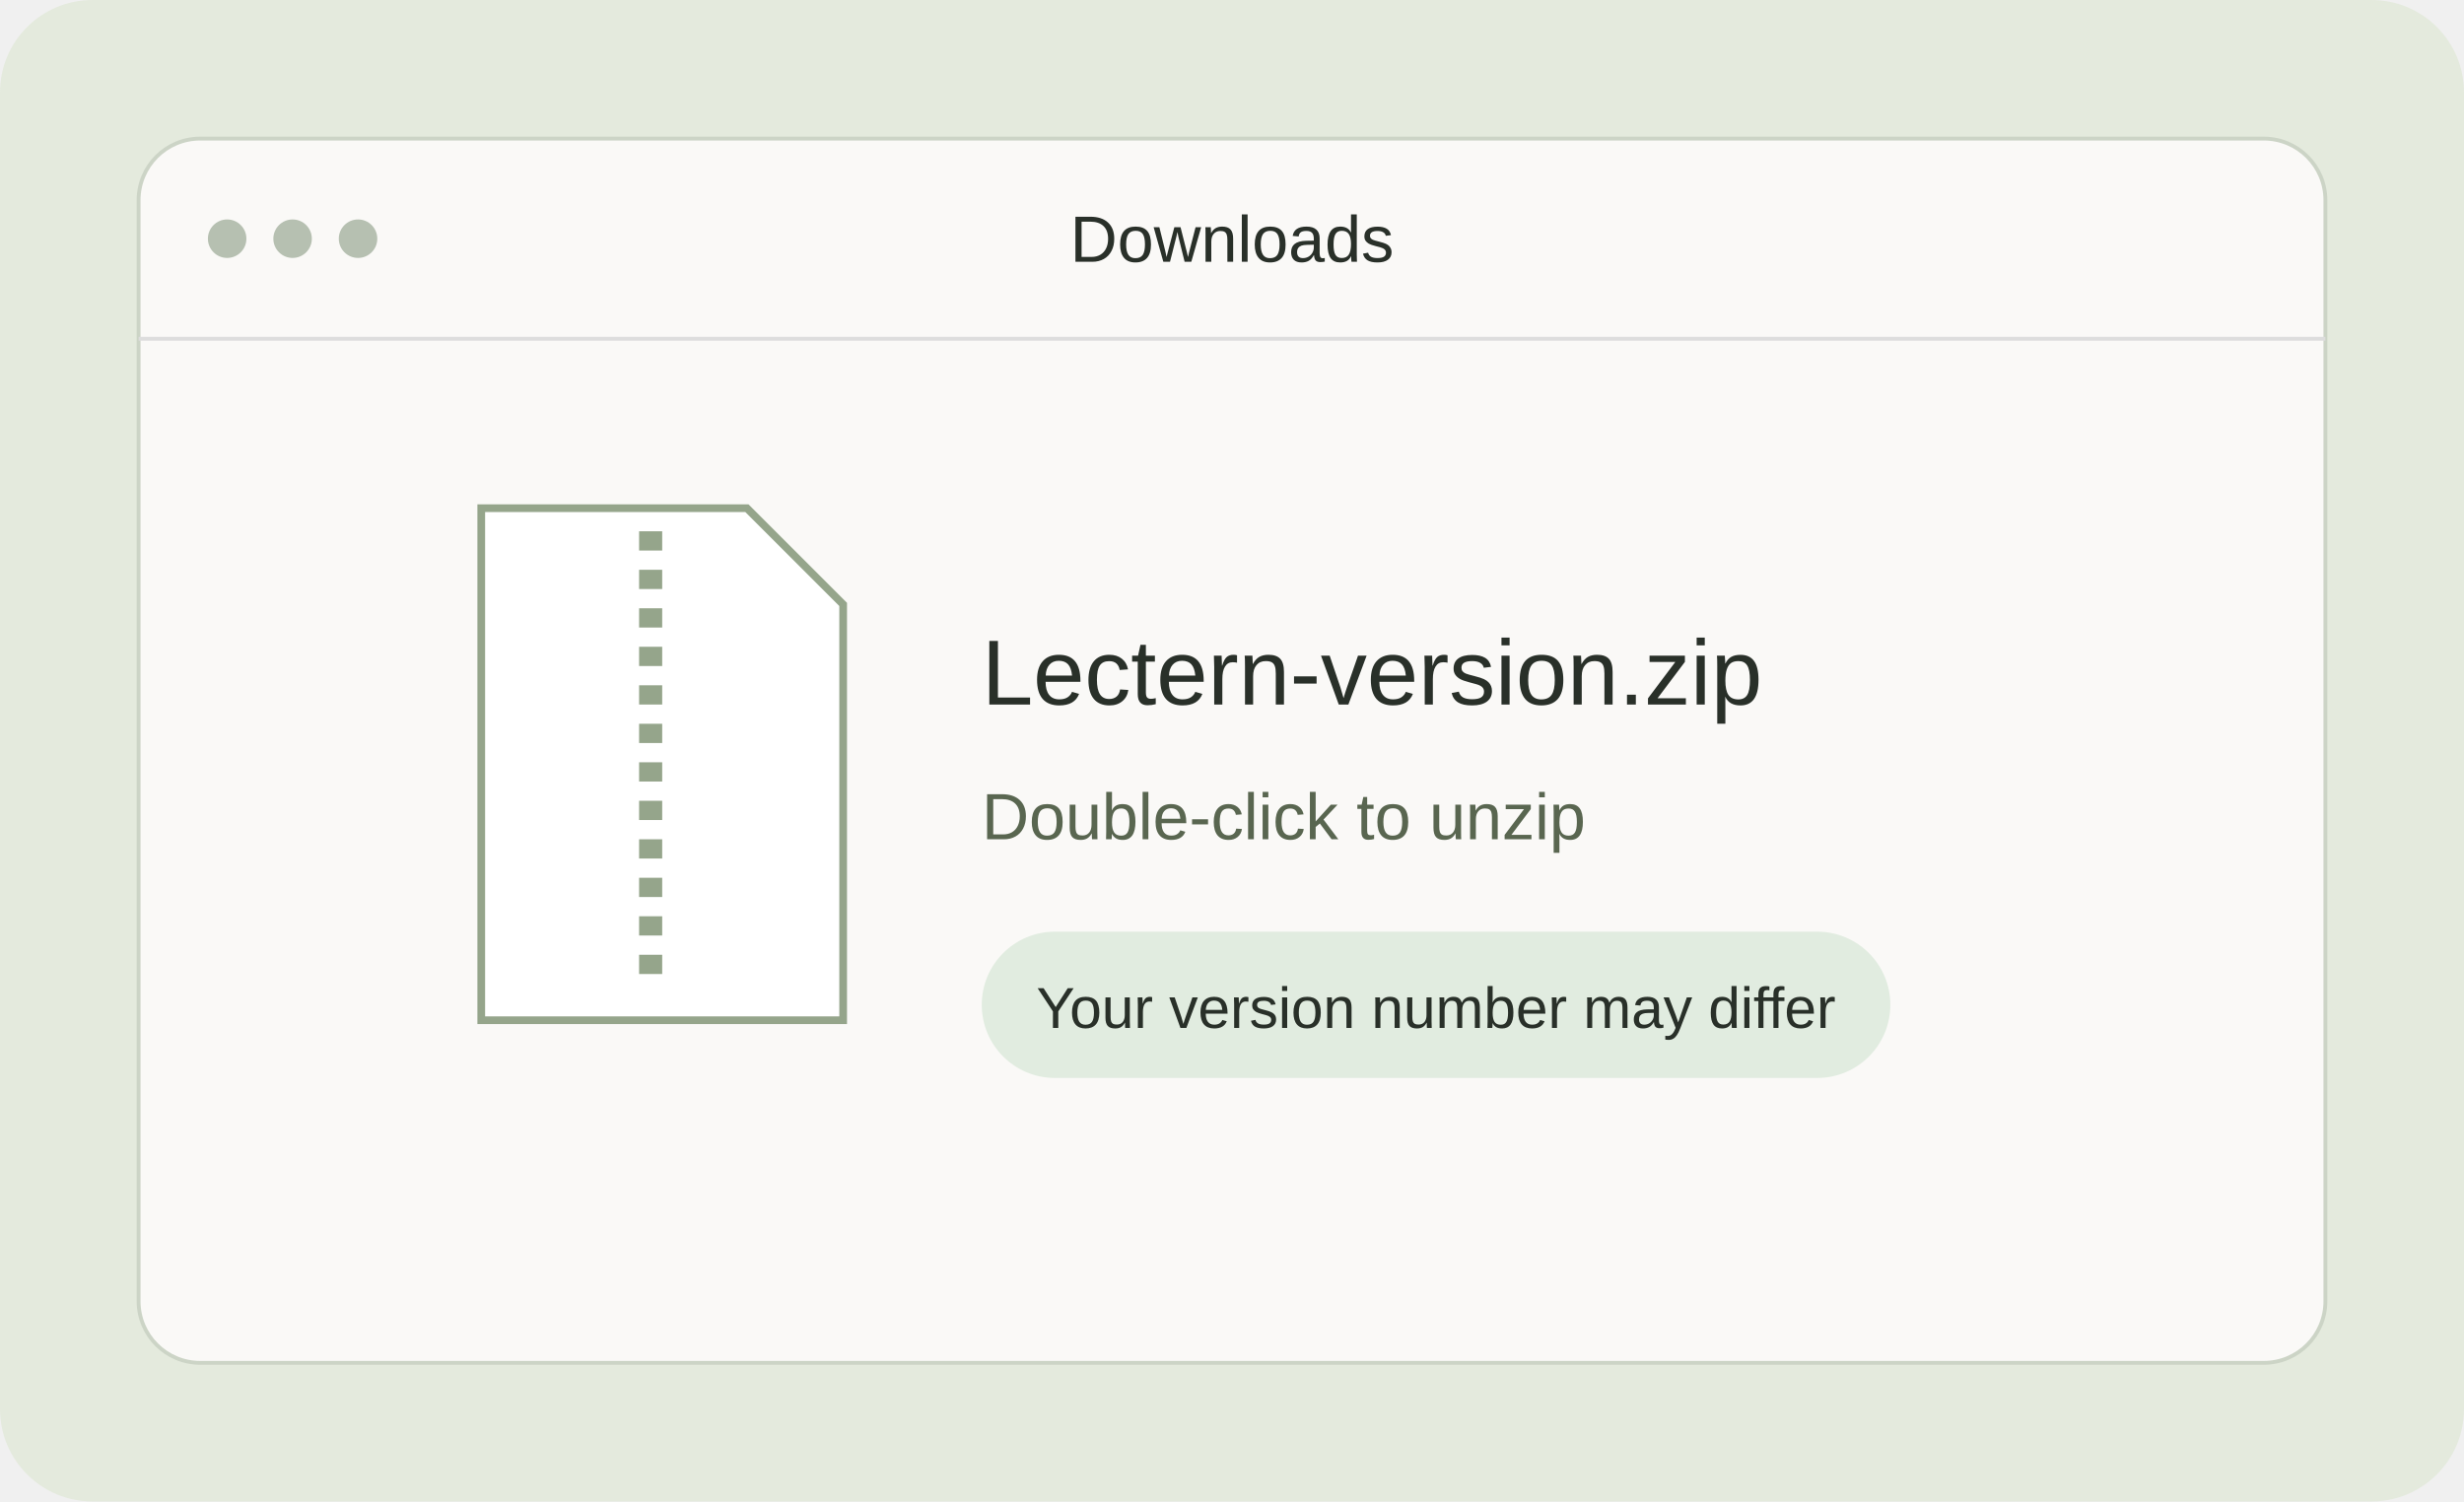
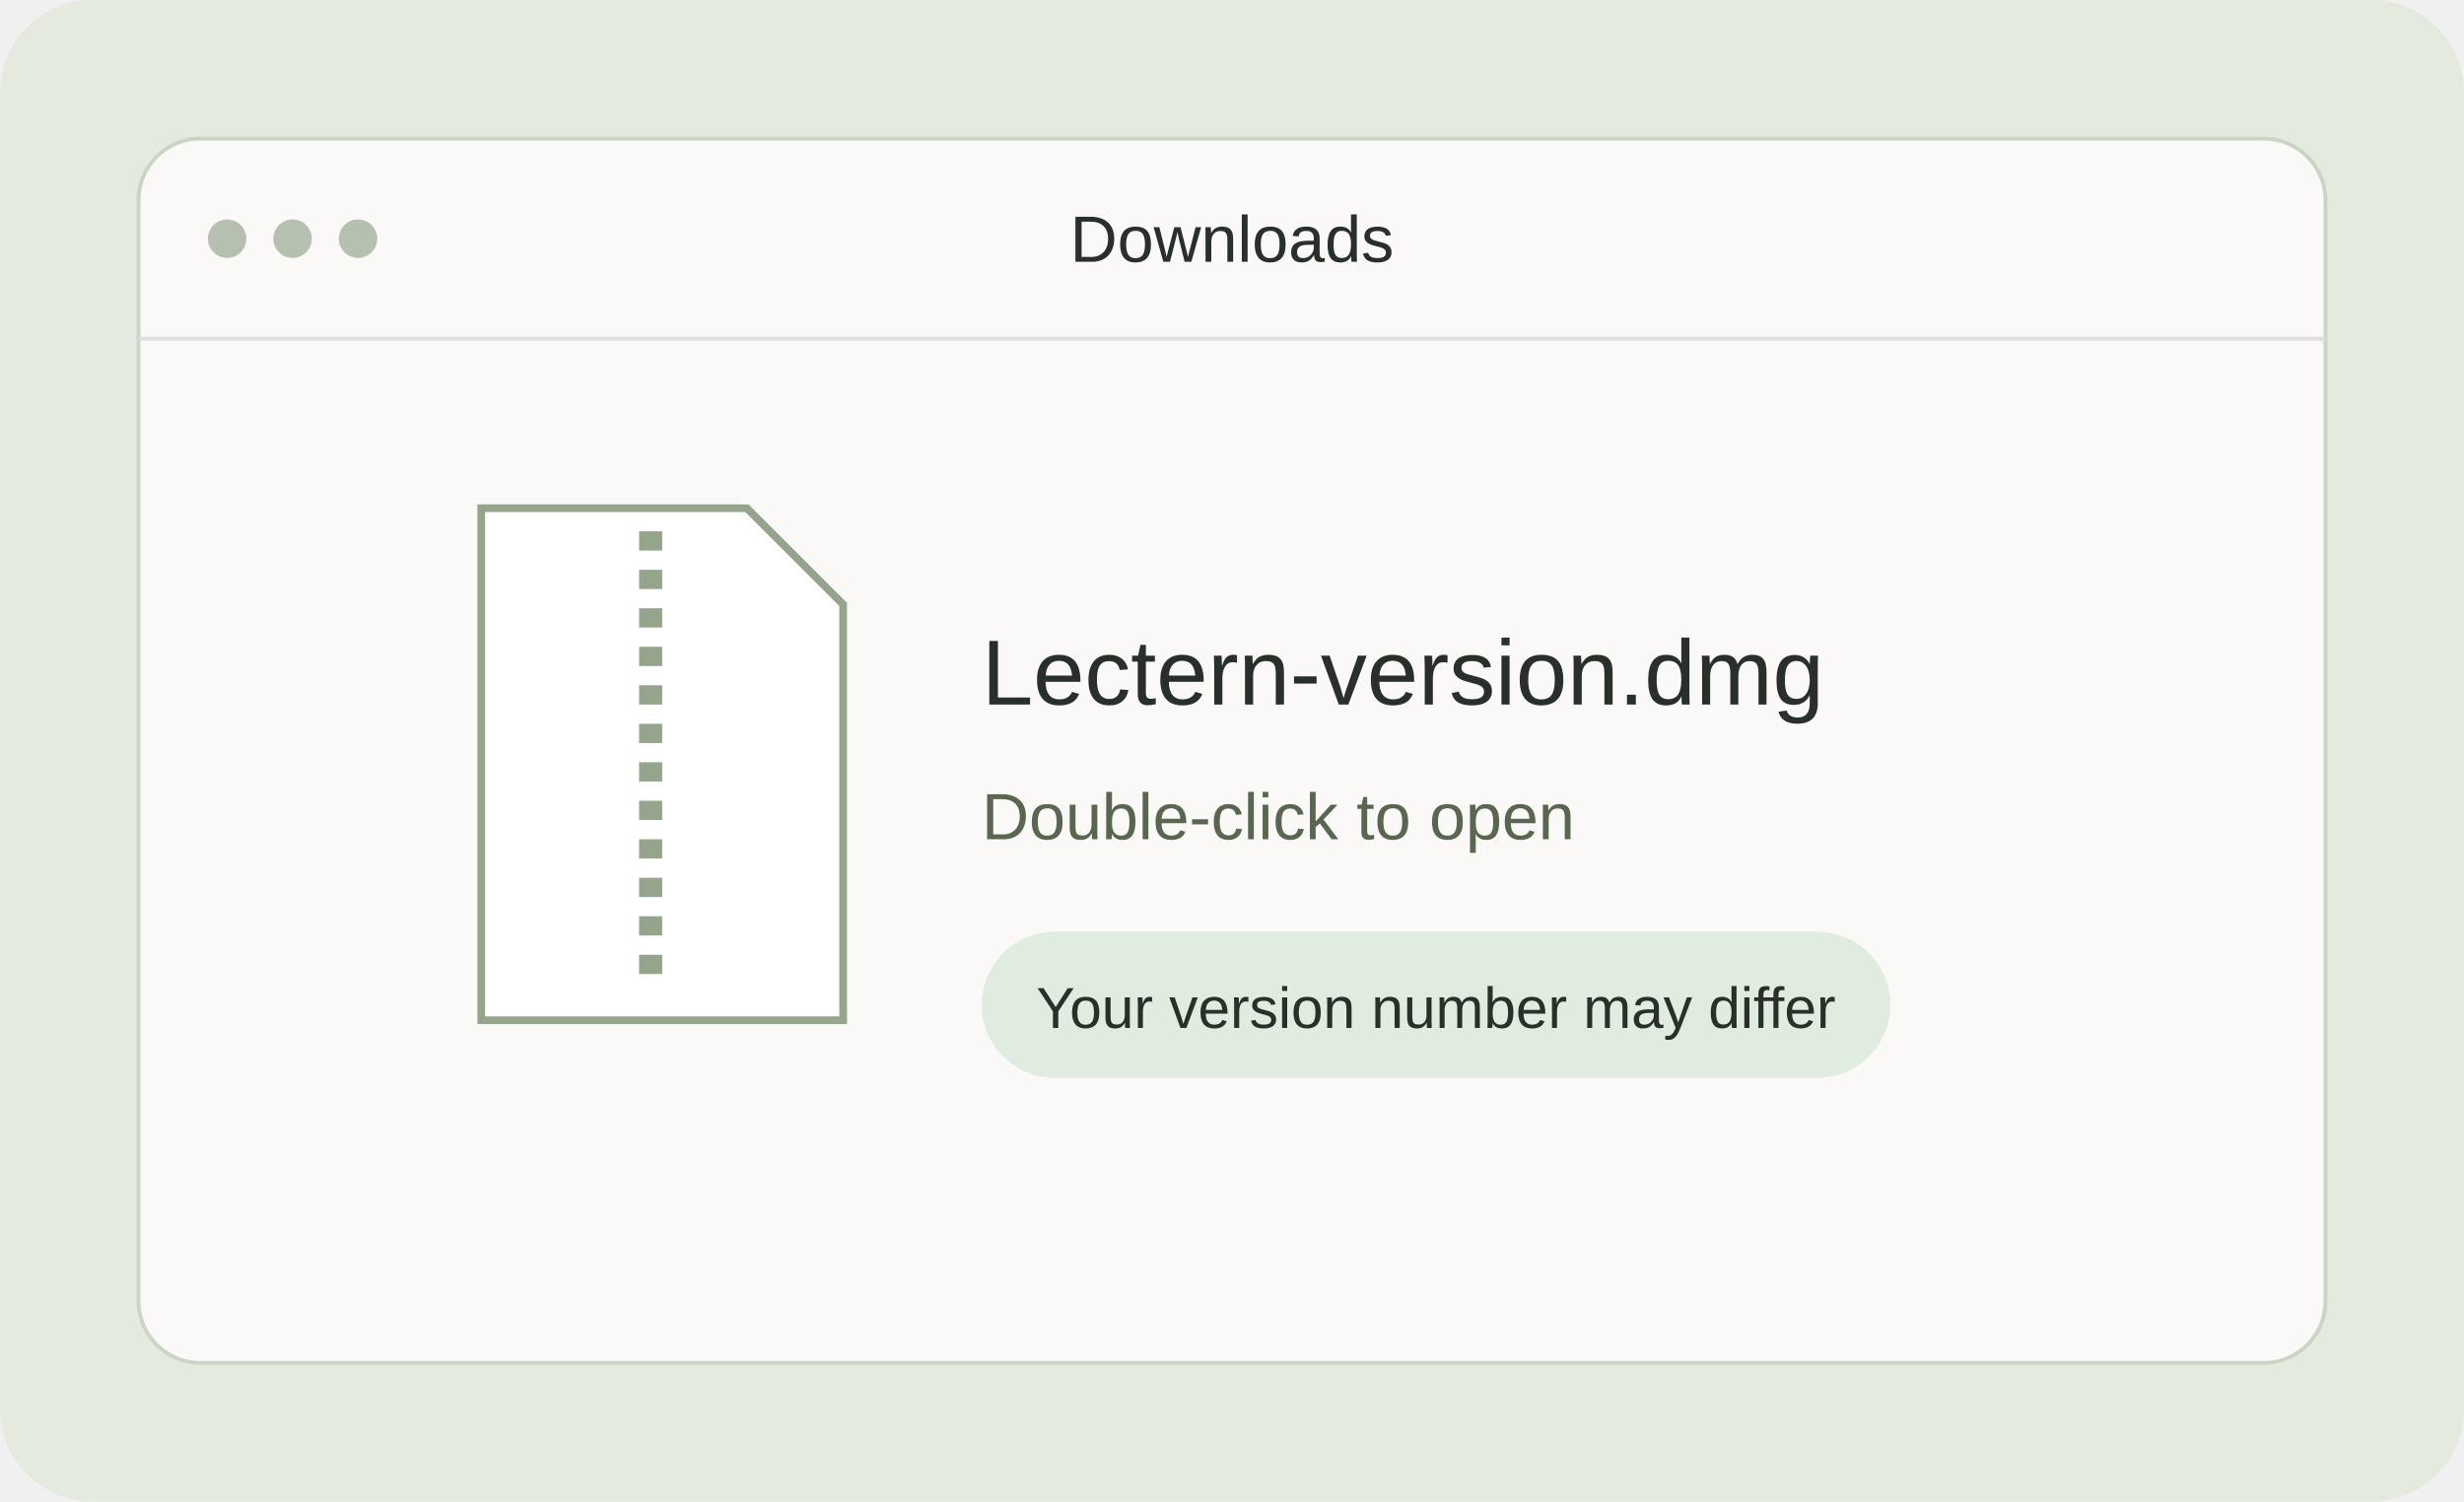
<svg xmlns="http://www.w3.org/2000/svg" width="640" height="390" viewBox="0 0 640 390">
  <rect width="640" height="390" rx="24" fill="#e4eadd" />
  <rect x="36" y="36" width="568" height="318" rx="16" fill="#faf9f7" stroke="#ccd4c6" />
  <path d="M36 88H604" stroke="#ddd" />
  <g fill="#b6c0b1">
    <circle cx="59" cy="62" r="5" />
    <circle cx="76" cy="62" r="5" />
    <circle cx="93" cy="62" r="5" />
  </g>
  <g font-family="Arial,sans-serif" fill="#293029">
    <text x="320" y="68" text-anchor="middle" font-size="17">Downloads</text>
    <path d="M125 132h69l25 25v108h-94z" fill="#fff" stroke="#95a58b" stroke-width="2" />
    <path d="M169 138v116" stroke="#95a58b" stroke-width="6" stroke-dasharray="5 5" />
-     <text x="255" y="183" font-size="24">Lectern-version.zip</text>
-     <text x="255" y="218" font-size="17" fill="#596650">Double-click to unzip</text>
+     <text x="255" y="183" font-size="24">Lectern-version.dmg</text>
+     <text x="255" y="218" font-size="17" fill="#596650">Double-click to open</text>
    <rect x="255" y="242" width="236" height="38" rx="19" fill="#e1ece0" />
    <text x="373" y="267" font-size="15" text-anchor="middle">Your version number may differ</text>
  </g>
</svg>
